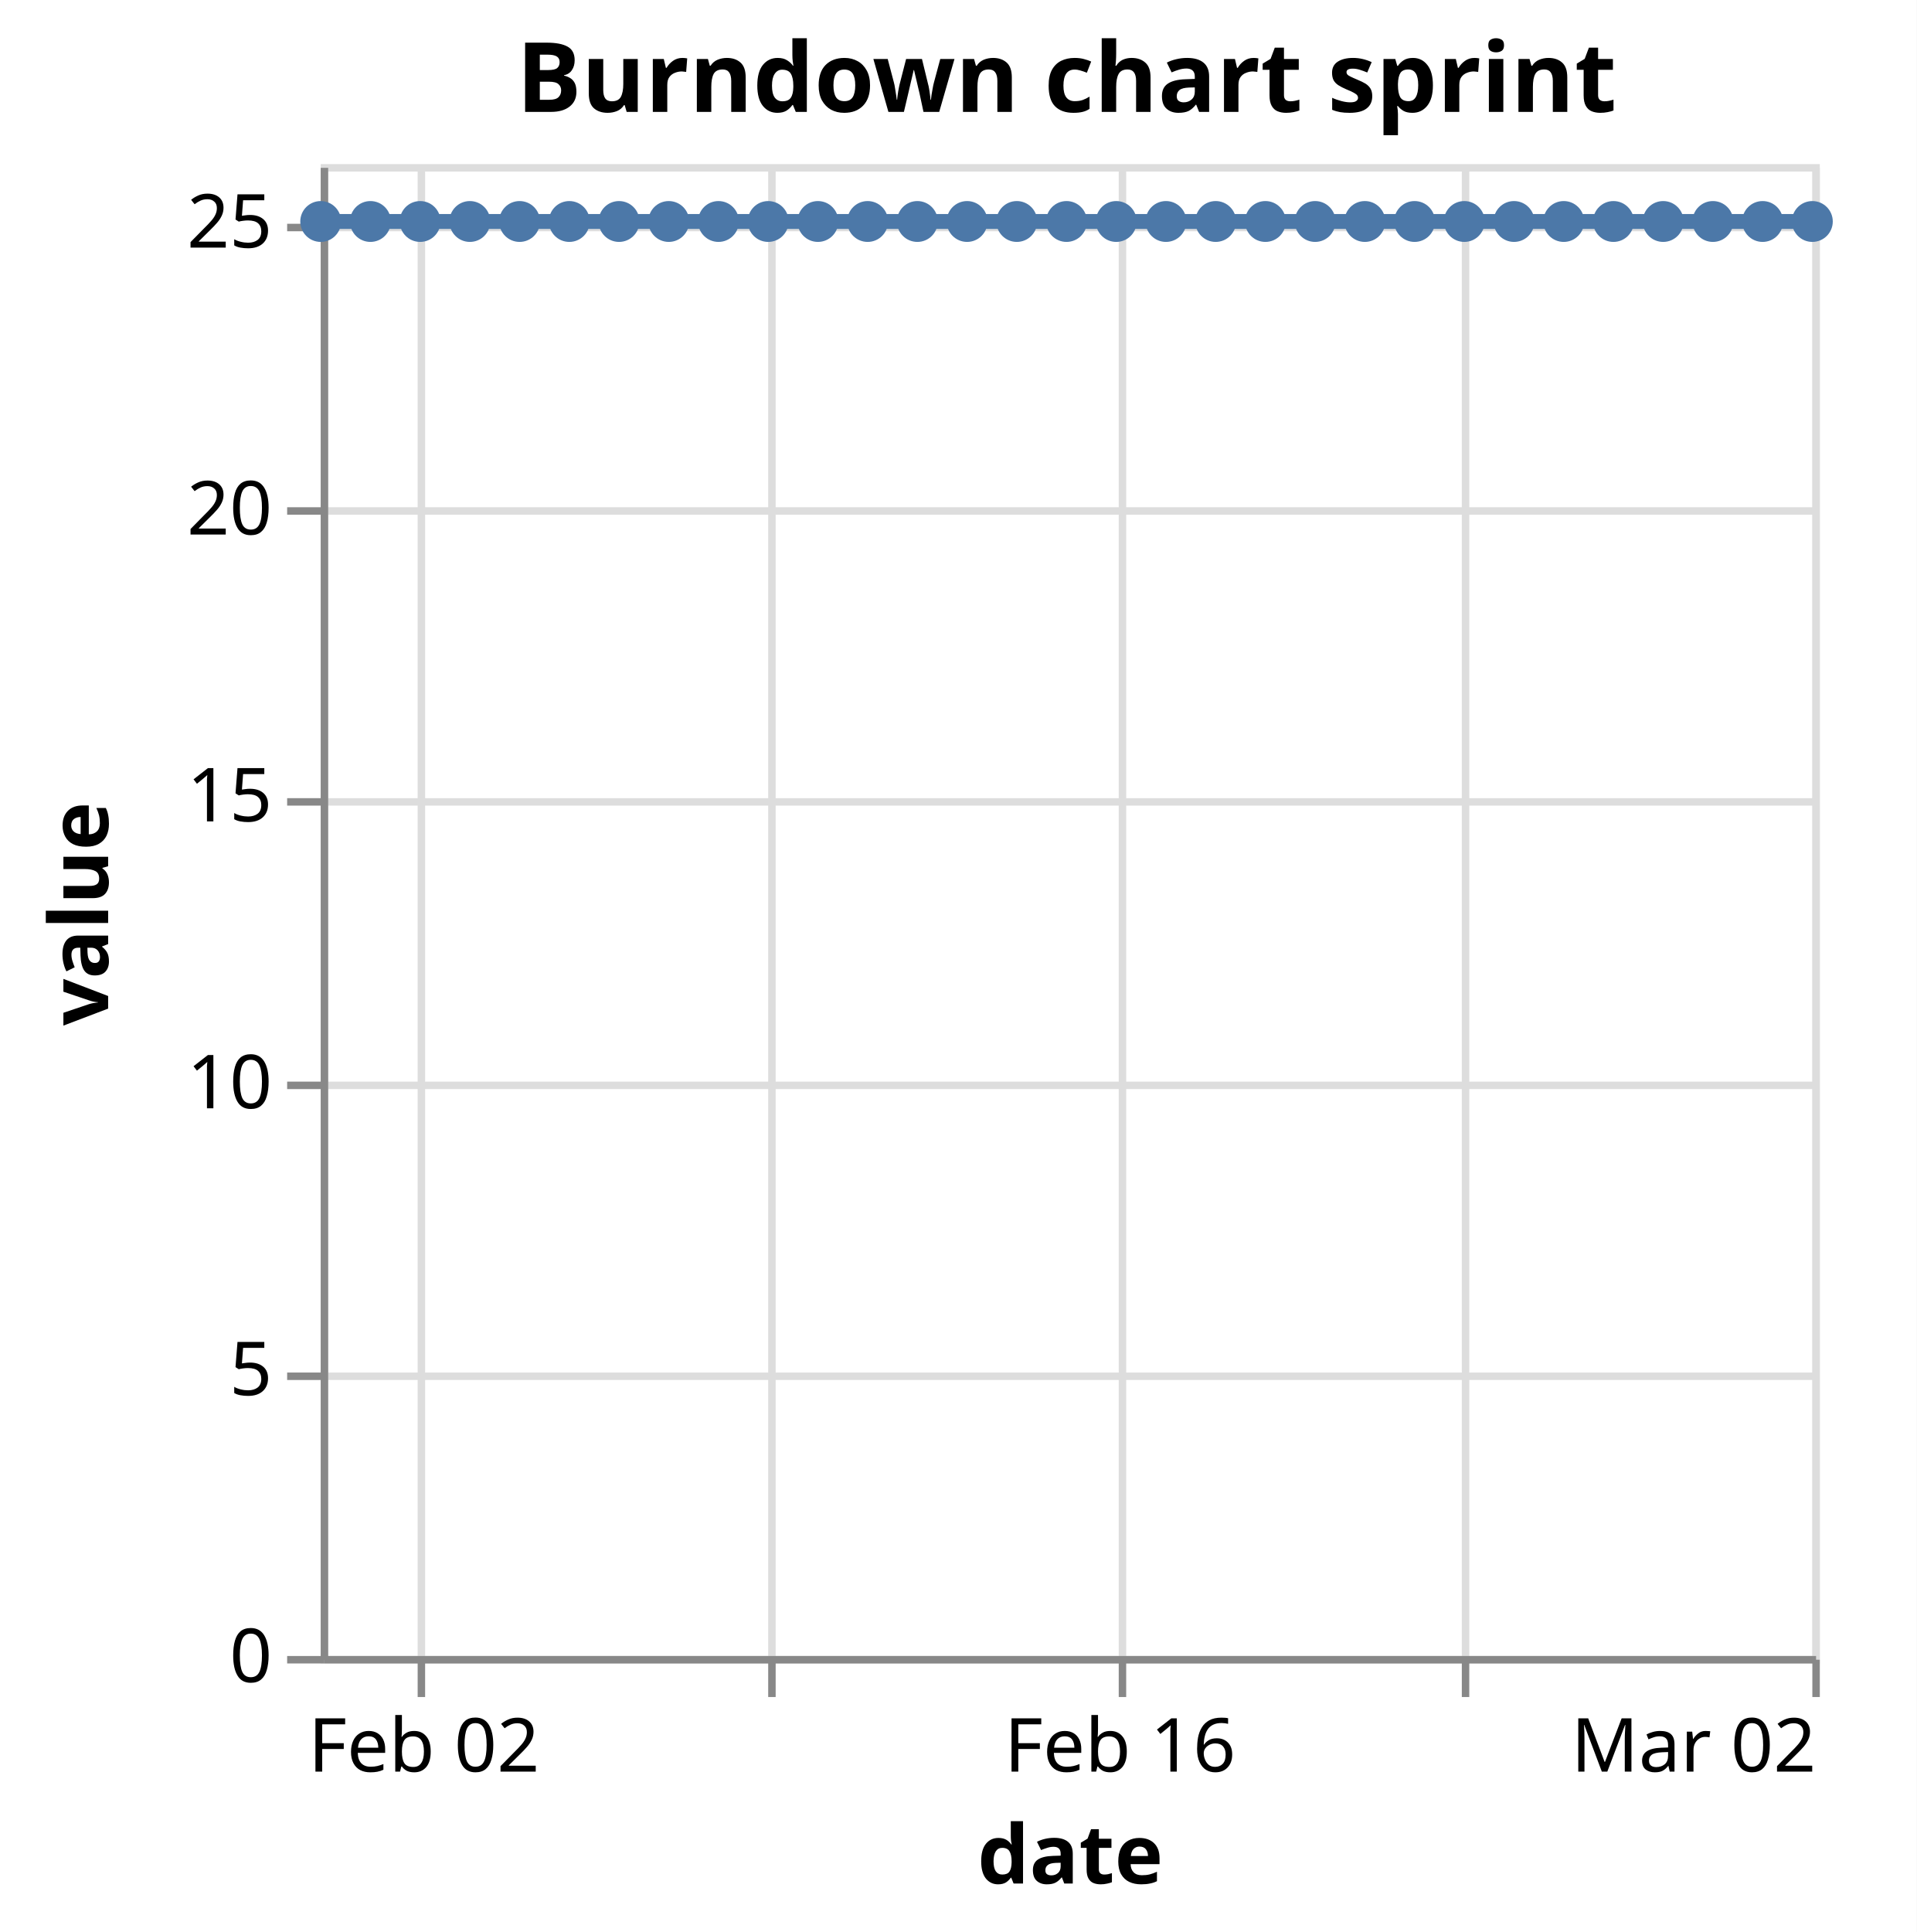
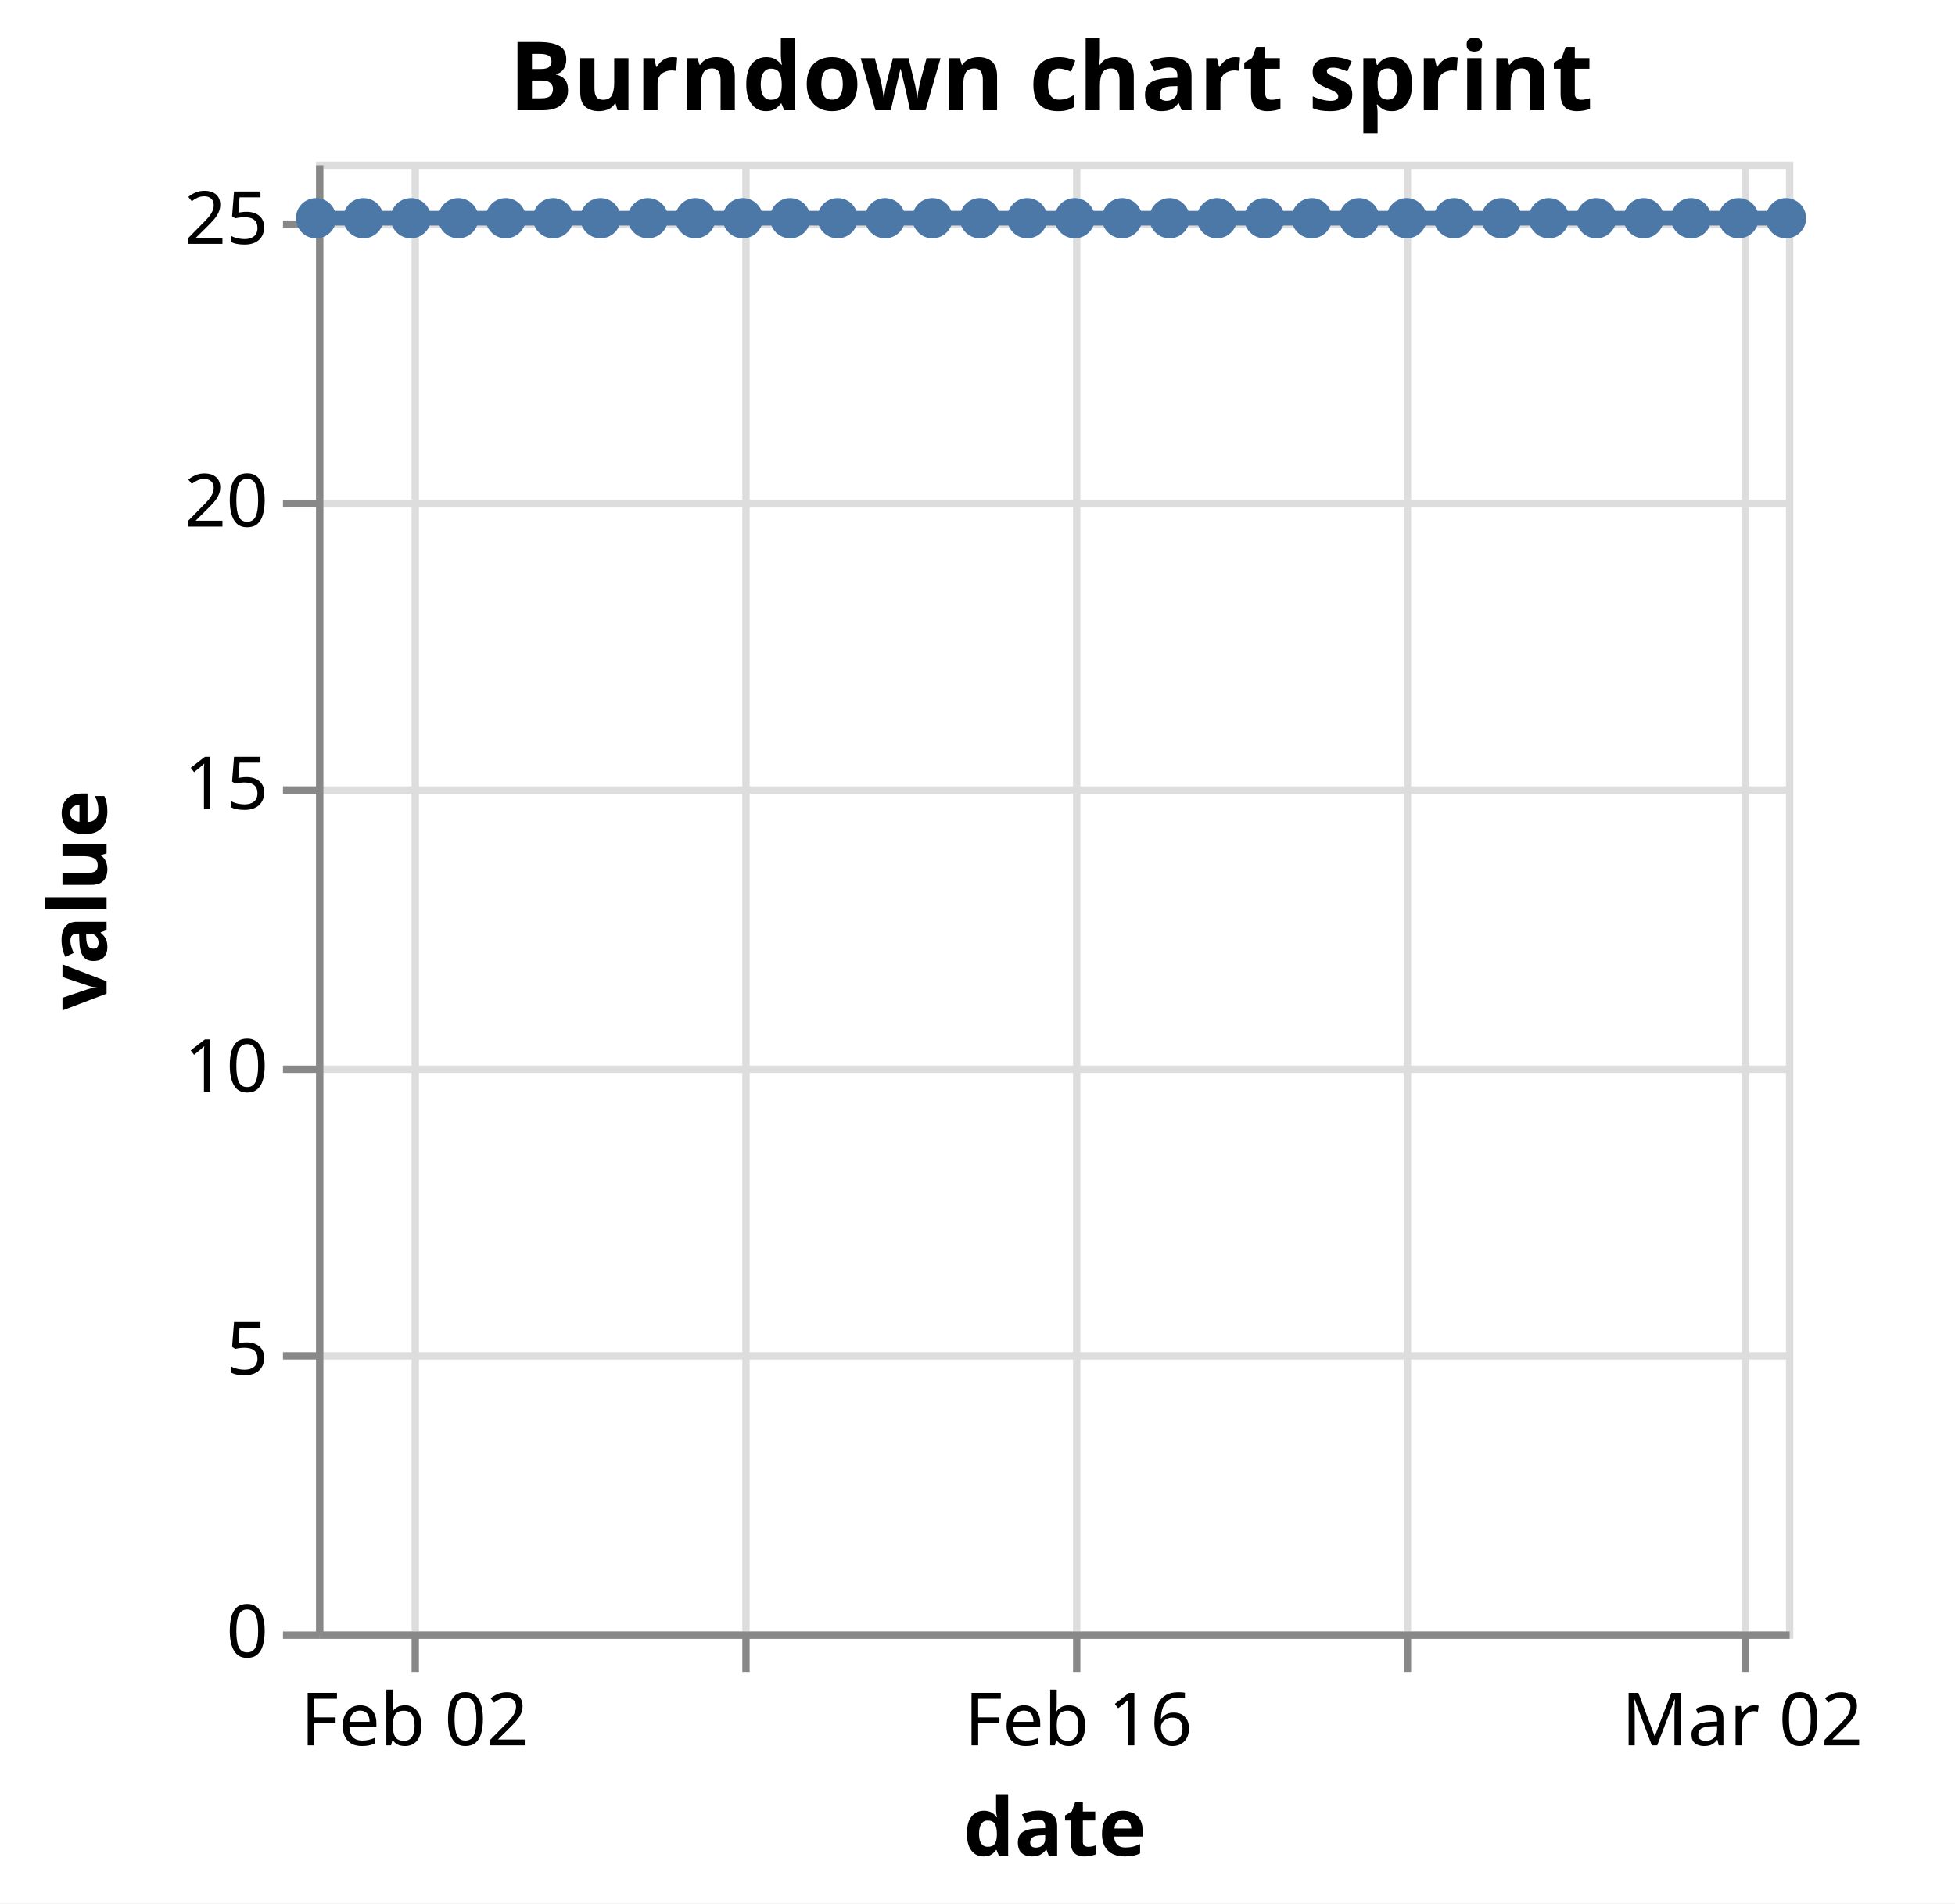
- <svg xmlns="http://www.w3.org/2000/svg" version="1.1" class="marks" width="257" height="259" viewBox="0 0 257 259">
-   <rect width="257" height="259" fill="white" />
+ <svg xmlns="http://www.w3.org/2000/svg" version="1.1" class="marks" width="266" height="259" viewBox="0 0 266 259">
+   <rect width="266" height="259" fill="white" />
  <g fill="none" stroke-miterlimit="10" transform="translate(43,22)">
    <g class="mark-group role-frame root" role="graphics-object" aria-roledescription="group mark container">
      <g transform="translate(0,0)">
        <path class="background" aria-hidden="true" d="M0.5,0.5h200v200h-200Z" stroke="#ddd" />
        <g>
          <g class="mark-group role-axis" aria-hidden="true">
            <g transform="translate(0.5,200.5)">
              <path class="background" aria-hidden="true" d="M0,0h0v0h0Z" pointer-events="none" />
              <g>
                <g class="mark-rule role-axis-grid" pointer-events="none">
                  <line transform="translate(13,-200)" x2="0" y2="200" stroke="#ddd" stroke-width="1" opacity="1" />
-                   <line transform="translate(60,-200)" x2="0" y2="200" stroke="#ddd" stroke-width="1" opacity="1" />
-                   <line transform="translate(107,-200)" x2="0" y2="200" stroke="#ddd" stroke-width="1" opacity="1" />
-                   <line transform="translate(153,-200)" x2="0" y2="200" stroke="#ddd" stroke-width="1" opacity="1" />
-                   <line transform="translate(200,-200)" x2="0" y2="200" stroke="#ddd" stroke-width="1" opacity="1" />
+                   <line transform="translate(58,-200)" x2="0" y2="200" stroke="#ddd" stroke-width="1" opacity="1" />
+                   <line transform="translate(103,-200)" x2="0" y2="200" stroke="#ddd" stroke-width="1" opacity="1" />
+                   <line transform="translate(148,-200)" x2="0" y2="200" stroke="#ddd" stroke-width="1" opacity="1" />
+                   <line transform="translate(194,-200)" x2="0" y2="200" stroke="#ddd" stroke-width="1" opacity="1" />
                </g>
              </g>
              <path class="foreground" aria-hidden="true" d="" pointer-events="none" display="none" />
            </g>
          </g>
          <g class="mark-group role-axis" aria-hidden="true">
            <g transform="translate(0.5,0.5)">
              <path class="background" aria-hidden="true" d="M0,0h0v0h0Z" pointer-events="none" />
              <g>
                <g class="mark-rule role-axis-grid" pointer-events="none">
                  <line transform="translate(0,200)" x2="200" y2="0" stroke="#ddd" stroke-width="1" opacity="1" />
                  <line transform="translate(0,162)" x2="200" y2="0" stroke="#ddd" stroke-width="1" opacity="1" />
                  <line transform="translate(0,123)" x2="200" y2="0" stroke="#ddd" stroke-width="1" opacity="1" />
                  <line transform="translate(0,85)" x2="200" y2="0" stroke="#ddd" stroke-width="1" opacity="1" />
                  <line transform="translate(0,46)" x2="200" y2="0" stroke="#ddd" stroke-width="1" opacity="1" />
                  <line transform="translate(0,8)" x2="200" y2="0" stroke="#ddd" stroke-width="1" opacity="1" />
                </g>
              </g>
              <path class="foreground" aria-hidden="true" d="" pointer-events="none" display="none" />
            </g>
          </g>
-           <g class="mark-group role-axis" role="graphics-symbol" aria-roledescription="axis" aria-label="X-axis titled 'date' for a time scale with values from January 31 to March 02">
+           <g class="mark-group role-axis" role="graphics-symbol" aria-roledescription="axis" aria-label="X-axis titled 'date' for a time scale with values from January 31 to March 03">
            <g transform="translate(0.5,200.5)">
              <path class="background" aria-hidden="true" d="M0,0h0v0h0Z" pointer-events="none" />
              <g>
                <g class="mark-rule role-axis-tick" pointer-events="none">
                  <line transform="translate(13,0)" x2="0" y2="5" stroke="#888" stroke-width="1" opacity="1" />
-                   <line transform="translate(60,0)" x2="0" y2="5" stroke="#888" stroke-width="1" opacity="1" />
-                   <line transform="translate(107,0)" x2="0" y2="5" stroke="#888" stroke-width="1" opacity="1" />
-                   <line transform="translate(153,0)" x2="0" y2="5" stroke="#888" stroke-width="1" opacity="1" />
-                   <line transform="translate(200,0)" x2="0" y2="5" stroke="#888" stroke-width="1" opacity="1" />
+                   <line transform="translate(58,0)" x2="0" y2="5" stroke="#888" stroke-width="1" opacity="1" />
+                   <line transform="translate(103,0)" x2="0" y2="5" stroke="#888" stroke-width="1" opacity="1" />
+                   <line transform="translate(148,0)" x2="0" y2="5" stroke="#888" stroke-width="1" opacity="1" />
+                   <line transform="translate(194,0)" x2="0" y2="5" stroke="#888" stroke-width="1" opacity="1" />
                </g>
                <g class="mark-text role-axis-label" pointer-events="none">
-                   <text text-anchor="middle" transform="translate(13.33333,15)" font-family="sans-serif" font-size="10px" fill="#000" opacity="1">Feb 02</text>
-                   <text text-anchor="middle" transform="translate(60,15)" font-family="sans-serif" font-size="10px" fill="#000" opacity="0">Feb 09</text>
-                   <text text-anchor="middle" transform="translate(106.6667,15)" font-family="sans-serif" font-size="10px" fill="#000" opacity="1">Feb 16</text>
-                   <text text-anchor="middle" transform="translate(153.3333,15)" font-family="sans-serif" font-size="10px" fill="#000" opacity="0">Feb 23</text>
-                   <text text-anchor="end" transform="translate(200,15)" font-family="sans-serif" font-size="10px" fill="#000" opacity="1">Mar 02</text>
+                   <text text-anchor="middle" transform="translate(12.90323,15)" font-family="sans-serif" font-size="10px" fill="#000" opacity="1">Feb 02</text>
+                   <text text-anchor="middle" transform="translate(58.06452,15)" font-family="sans-serif" font-size="10px" fill="#000" opacity="0">Feb 09</text>
+                   <text text-anchor="middle" transform="translate(103.2258,15)" font-family="sans-serif" font-size="10px" fill="#000" opacity="1">Feb 16</text>
+                   <text text-anchor="middle" transform="translate(148.3871,15)" font-family="sans-serif" font-size="10px" fill="#000" opacity="0">Feb 23</text>
+                   <text text-anchor="middle" transform="translate(193.5484,15)" font-family="sans-serif" font-size="10px" fill="#000" opacity="1">Mar 02</text>
                </g>
                <g class="mark-rule role-axis-domain" pointer-events="none">
                  <line transform="translate(0,0)" x2="200" y2="0" stroke="#888" stroke-width="1" opacity="1" />
                </g>
                <g class="mark-text role-axis-title" pointer-events="none">
                  <text text-anchor="middle" transform="translate(100,30)" font-family="sans-serif" font-size="11px" font-weight="bold" fill="#000" opacity="1">date</text>
                </g>
              </g>
              <path class="foreground" aria-hidden="true" d="" pointer-events="none" display="none" />
            </g>
          </g>
          <g class="mark-group role-axis" role="graphics-symbol" aria-roledescription="axis" aria-label="Y-axis titled 'value' for a linear scale with values from 0 to 26">
            <g transform="translate(0.5,0.5)">
              <path class="background" aria-hidden="true" d="M0,0h0v0h0Z" pointer-events="none" />
              <g>
                <g class="mark-rule role-axis-tick" pointer-events="none">
                  <line transform="translate(0,200)" x2="-5" y2="0" stroke="#888" stroke-width="1" opacity="1" />
                  <line transform="translate(0,162)" x2="-5" y2="0" stroke="#888" stroke-width="1" opacity="1" />
                  <line transform="translate(0,123)" x2="-5" y2="0" stroke="#888" stroke-width="1" opacity="1" />
                  <line transform="translate(0,85)" x2="-5" y2="0" stroke="#888" stroke-width="1" opacity="1" />
                  <line transform="translate(0,46)" x2="-5" y2="0" stroke="#888" stroke-width="1" opacity="1" />
                  <line transform="translate(0,8)" x2="-5" y2="0" stroke="#888" stroke-width="1" opacity="1" />
                </g>
                <g class="mark-text role-axis-label" pointer-events="none">
                  <text text-anchor="end" transform="translate(-7,203)" font-family="sans-serif" font-size="10px" fill="#000" opacity="1">0</text>
                  <text text-anchor="end" transform="translate(-7,164.5385)" font-family="sans-serif" font-size="10px" fill="#000" opacity="1">5</text>
                  <text text-anchor="end" transform="translate(-7,126.0769)" font-family="sans-serif" font-size="10px" fill="#000" opacity="1">10</text>
                  <text text-anchor="end" transform="translate(-7,87.61538)" font-family="sans-serif" font-size="10px" fill="#000" opacity="1">15</text>
                  <text text-anchor="end" transform="translate(-7,49.15385)" font-family="sans-serif" font-size="10px" fill="#000" opacity="1">20</text>
                  <text text-anchor="end" transform="translate(-7,10.69231)" font-family="sans-serif" font-size="10px" fill="#000" opacity="1">25</text>
                </g>
                <g class="mark-rule role-axis-domain" pointer-events="none">
                  <line transform="translate(0,200)" x2="0" y2="-200" stroke="#888" stroke-width="1" opacity="1" />
                </g>
                <g class="mark-text role-axis-title" pointer-events="none">
                  <text text-anchor="middle" transform="translate(-27,100) rotate(-90) translate(0,-2)" font-family="sans-serif" font-size="11px" font-weight="bold" fill="#000" opacity="1">value</text>
                </g>
              </g>
              <path class="foreground" aria-hidden="true" d="" pointer-events="none" display="none" />
            </g>
          </g>
          <g class="mark-line role-mark layer_0_layer_0_marks" role="graphics-object" aria-roledescription="line mark container">
-             <path aria-label="date: Jan 31; value: 25" role="graphics-symbol" aria-roledescription="line mark" d="M0,7.692L6.667,7.692L13.333,7.692L20,7.692L26.667,7.692L33.333,7.692L40,7.692L46.667,7.692L53.333,7.692L60,7.692L66.667,7.692L73.333,7.692L80,7.692L86.667,7.692L93.333,7.692L100,7.692L106.667,7.692L113.333,7.692L120,7.692L126.667,7.692L133.333,7.692L140,7.692L146.667,7.692L153.333,7.692L160,7.692L166.667,7.692L173.333,7.692L180,7.692L186.667,7.692L193.333,7.692L200,7.692" stroke="#4c78a8" stroke-width="2" />
+             <path aria-label="date: Jan 31; value: 25" role="graphics-symbol" aria-roledescription="line mark" d="M0,7.692L6.452,7.692L12.903,7.692L19.355,7.692L25.806,7.692L32.258,7.692L38.71,7.692L45.161,7.692L51.613,7.692L58.065,7.692L64.516,7.692L70.968,7.692L77.419,7.692L83.871,7.692L90.323,7.692L96.774,7.692L103.226,7.692L109.677,7.692L116.129,7.692L122.581,7.692L129.032,7.692L135.484,7.692L141.935,7.692L148.387,7.692L154.839,7.692L161.29,7.692L167.742,7.692L174.194,7.692L180.645,7.692L187.097,7.692L193.548,7.692L200,7.692" stroke="#4c78a8" stroke-width="2" />
          </g>
          <g class="mark-symbol role-mark layer_0_layer_1_marks" role="graphics-object" aria-roledescription="symbol mark container">
            <path aria-label="date: Jan 31; value: 25" role="graphics-symbol" aria-roledescription="point" transform="translate(0,7.692308)" d="M2.739,0A2.739,2.739,0,1,1,-2.739,0A2.739,2.739,0,1,1,2.739,0" fill="#4c78a8" stroke-width="2" opacity="1" />
-             <path aria-label="date: Feb 01; value: 25" role="graphics-symbol" aria-roledescription="point" transform="translate(6.666667,7.692308)" d="M2.739,0A2.739,2.739,0,1,1,-2.739,0A2.739,2.739,0,1,1,2.739,0" fill="#4c78a8" stroke-width="2" opacity="1" />
-             <path aria-label="date: Feb 02; value: 25" role="graphics-symbol" aria-roledescription="point" transform="translate(13.33333,7.692308)" d="M2.739,0A2.739,2.739,0,1,1,-2.739,0A2.739,2.739,0,1,1,2.739,0" fill="#4c78a8" stroke-width="2" opacity="1" />
-             <path aria-label="date: Feb 03; value: 25" role="graphics-symbol" aria-roledescription="point" transform="translate(20,7.692308)" d="M2.739,0A2.739,2.739,0,1,1,-2.739,0A2.739,2.739,0,1,1,2.739,0" fill="#4c78a8" stroke-width="2" opacity="1" />
-             <path aria-label="date: Feb 04; value: 25" role="graphics-symbol" aria-roledescription="point" transform="translate(26.66667,7.692308)" d="M2.739,0A2.739,2.739,0,1,1,-2.739,0A2.739,2.739,0,1,1,2.739,0" fill="#4c78a8" stroke-width="2" opacity="1" />
-             <path aria-label="date: Feb 05; value: 25" role="graphics-symbol" aria-roledescription="point" transform="translate(33.33333,7.692308)" d="M2.739,0A2.739,2.739,0,1,1,-2.739,0A2.739,2.739,0,1,1,2.739,0" fill="#4c78a8" stroke-width="2" opacity="1" />
-             <path aria-label="date: Feb 06; value: 25" role="graphics-symbol" aria-roledescription="point" transform="translate(40,7.692308)" d="M2.739,0A2.739,2.739,0,1,1,-2.739,0A2.739,2.739,0,1,1,2.739,0" fill="#4c78a8" stroke-width="2" opacity="1" />
-             <path aria-label="date: Feb 07; value: 25" role="graphics-symbol" aria-roledescription="point" transform="translate(46.66667,7.692308)" d="M2.739,0A2.739,2.739,0,1,1,-2.739,0A2.739,2.739,0,1,1,2.739,0" fill="#4c78a8" stroke-width="2" opacity="1" />
-             <path aria-label="date: Feb 08; value: 25" role="graphics-symbol" aria-roledescription="point" transform="translate(53.33333,7.692308)" d="M2.739,0A2.739,2.739,0,1,1,-2.739,0A2.739,2.739,0,1,1,2.739,0" fill="#4c78a8" stroke-width="2" opacity="1" />
-             <path aria-label="date: Feb 09; value: 25" role="graphics-symbol" aria-roledescription="point" transform="translate(60,7.692308)" d="M2.739,0A2.739,2.739,0,1,1,-2.739,0A2.739,2.739,0,1,1,2.739,0" fill="#4c78a8" stroke-width="2" opacity="1" />
-             <path aria-label="date: Feb 10; value: 25" role="graphics-symbol" aria-roledescription="point" transform="translate(66.66667,7.692308)" d="M2.739,0A2.739,2.739,0,1,1,-2.739,0A2.739,2.739,0,1,1,2.739,0" fill="#4c78a8" stroke-width="2" opacity="1" />
-             <path aria-label="date: Feb 11; value: 25" role="graphics-symbol" aria-roledescription="point" transform="translate(73.33333,7.692308)" d="M2.739,0A2.739,2.739,0,1,1,-2.739,0A2.739,2.739,0,1,1,2.739,0" fill="#4c78a8" stroke-width="2" opacity="1" />
-             <path aria-label="date: Feb 12; value: 25" role="graphics-symbol" aria-roledescription="point" transform="translate(80,7.692308)" d="M2.739,0A2.739,2.739,0,1,1,-2.739,0A2.739,2.739,0,1,1,2.739,0" fill="#4c78a8" stroke-width="2" opacity="1" />
-             <path aria-label="date: Feb 13; value: 25" role="graphics-symbol" aria-roledescription="point" transform="translate(86.66667,7.692308)" d="M2.739,0A2.739,2.739,0,1,1,-2.739,0A2.739,2.739,0,1,1,2.739,0" fill="#4c78a8" stroke-width="2" opacity="1" />
-             <path aria-label="date: Feb 14; value: 25" role="graphics-symbol" aria-roledescription="point" transform="translate(93.33333,7.692308)" d="M2.739,0A2.739,2.739,0,1,1,-2.739,0A2.739,2.739,0,1,1,2.739,0" fill="#4c78a8" stroke-width="2" opacity="1" />
-             <path aria-label="date: Feb 15; value: 25" role="graphics-symbol" aria-roledescription="point" transform="translate(100,7.692308)" d="M2.739,0A2.739,2.739,0,1,1,-2.739,0A2.739,2.739,0,1,1,2.739,0" fill="#4c78a8" stroke-width="2" opacity="1" />
-             <path aria-label="date: Feb 16; value: 25" role="graphics-symbol" aria-roledescription="point" transform="translate(106.6667,7.692308)" d="M2.739,0A2.739,2.739,0,1,1,-2.739,0A2.739,2.739,0,1,1,2.739,0" fill="#4c78a8" stroke-width="2" opacity="1" />
-             <path aria-label="date: Feb 17; value: 25" role="graphics-symbol" aria-roledescription="point" transform="translate(113.3333,7.692308)" d="M2.739,0A2.739,2.739,0,1,1,-2.739,0A2.739,2.739,0,1,1,2.739,0" fill="#4c78a8" stroke-width="2" opacity="1" />
-             <path aria-label="date: Feb 18; value: 25" role="graphics-symbol" aria-roledescription="point" transform="translate(120,7.692308)" d="M2.739,0A2.739,2.739,0,1,1,-2.739,0A2.739,2.739,0,1,1,2.739,0" fill="#4c78a8" stroke-width="2" opacity="1" />
-             <path aria-label="date: Feb 19; value: 25" role="graphics-symbol" aria-roledescription="point" transform="translate(126.6667,7.692308)" d="M2.739,0A2.739,2.739,0,1,1,-2.739,0A2.739,2.739,0,1,1,2.739,0" fill="#4c78a8" stroke-width="2" opacity="1" />
-             <path aria-label="date: Feb 20; value: 25" role="graphics-symbol" aria-roledescription="point" transform="translate(133.3333,7.692308)" d="M2.739,0A2.739,2.739,0,1,1,-2.739,0A2.739,2.739,0,1,1,2.739,0" fill="#4c78a8" stroke-width="2" opacity="1" />
-             <path aria-label="date: Feb 21; value: 25" role="graphics-symbol" aria-roledescription="point" transform="translate(140,7.692308)" d="M2.739,0A2.739,2.739,0,1,1,-2.739,0A2.739,2.739,0,1,1,2.739,0" fill="#4c78a8" stroke-width="2" opacity="1" />
-             <path aria-label="date: Feb 22; value: 25" role="graphics-symbol" aria-roledescription="point" transform="translate(146.6667,7.692308)" d="M2.739,0A2.739,2.739,0,1,1,-2.739,0A2.739,2.739,0,1,1,2.739,0" fill="#4c78a8" stroke-width="2" opacity="1" />
-             <path aria-label="date: Feb 23; value: 25" role="graphics-symbol" aria-roledescription="point" transform="translate(153.3333,7.692308)" d="M2.739,0A2.739,2.739,0,1,1,-2.739,0A2.739,2.739,0,1,1,2.739,0" fill="#4c78a8" stroke-width="2" opacity="1" />
-             <path aria-label="date: Feb 24; value: 25" role="graphics-symbol" aria-roledescription="point" transform="translate(160,7.692308)" d="M2.739,0A2.739,2.739,0,1,1,-2.739,0A2.739,2.739,0,1,1,2.739,0" fill="#4c78a8" stroke-width="2" opacity="1" />
-             <path aria-label="date: Feb 25; value: 25" role="graphics-symbol" aria-roledescription="point" transform="translate(166.6667,7.692308)" d="M2.739,0A2.739,2.739,0,1,1,-2.739,0A2.739,2.739,0,1,1,2.739,0" fill="#4c78a8" stroke-width="2" opacity="1" />
-             <path aria-label="date: Feb 26; value: 25" role="graphics-symbol" aria-roledescription="point" transform="translate(173.3333,7.692308)" d="M2.739,0A2.739,2.739,0,1,1,-2.739,0A2.739,2.739,0,1,1,2.739,0" fill="#4c78a8" stroke-width="2" opacity="1" />
-             <path aria-label="date: Feb 27; value: 25" role="graphics-symbol" aria-roledescription="point" transform="translate(180,7.692308)" d="M2.739,0A2.739,2.739,0,1,1,-2.739,0A2.739,2.739,0,1,1,2.739,0" fill="#4c78a8" stroke-width="2" opacity="1" />
-             <path aria-label="date: Feb 28; value: 25" role="graphics-symbol" aria-roledescription="point" transform="translate(186.6667,7.692308)" d="M2.739,0A2.739,2.739,0,1,1,-2.739,0A2.739,2.739,0,1,1,2.739,0" fill="#4c78a8" stroke-width="2" opacity="1" />
-             <path aria-label="date: Mar 01; value: 25" role="graphics-symbol" aria-roledescription="point" transform="translate(193.3333,7.692308)" d="M2.739,0A2.739,2.739,0,1,1,-2.739,0A2.739,2.739,0,1,1,2.739,0" fill="#4c78a8" stroke-width="2" opacity="1" />
-             <path aria-label="date: Mar 02; value: 25" role="graphics-symbol" aria-roledescription="point" transform="translate(200,7.692308)" d="M2.739,0A2.739,2.739,0,1,1,-2.739,0A2.739,2.739,0,1,1,2.739,0" fill="#4c78a8" stroke-width="2" opacity="1" />
+             <path aria-label="date: Feb 01; value: 25" role="graphics-symbol" aria-roledescription="point" transform="translate(6.451613,7.692308)" d="M2.739,0A2.739,2.739,0,1,1,-2.739,0A2.739,2.739,0,1,1,2.739,0" fill="#4c78a8" stroke-width="2" opacity="1" />
+             <path aria-label="date: Feb 02; value: 25" role="graphics-symbol" aria-roledescription="point" transform="translate(12.90323,7.692308)" d="M2.739,0A2.739,2.739,0,1,1,-2.739,0A2.739,2.739,0,1,1,2.739,0" fill="#4c78a8" stroke-width="2" opacity="1" />
+             <path aria-label="date: Feb 03; value: 25" role="graphics-symbol" aria-roledescription="point" transform="translate(19.35484,7.692308)" d="M2.739,0A2.739,2.739,0,1,1,-2.739,0A2.739,2.739,0,1,1,2.739,0" fill="#4c78a8" stroke-width="2" opacity="1" />
+             <path aria-label="date: Feb 04; value: 25" role="graphics-symbol" aria-roledescription="point" transform="translate(25.80645,7.692308)" d="M2.739,0A2.739,2.739,0,1,1,-2.739,0A2.739,2.739,0,1,1,2.739,0" fill="#4c78a8" stroke-width="2" opacity="1" />
+             <path aria-label="date: Feb 05; value: 25" role="graphics-symbol" aria-roledescription="point" transform="translate(32.25806,7.692308)" d="M2.739,0A2.739,2.739,0,1,1,-2.739,0A2.739,2.739,0,1,1,2.739,0" fill="#4c78a8" stroke-width="2" opacity="1" />
+             <path aria-label="date: Feb 06; value: 25" role="graphics-symbol" aria-roledescription="point" transform="translate(38.70968,7.692308)" d="M2.739,0A2.739,2.739,0,1,1,-2.739,0A2.739,2.739,0,1,1,2.739,0" fill="#4c78a8" stroke-width="2" opacity="1" />
+             <path aria-label="date: Feb 07; value: 25" role="graphics-symbol" aria-roledescription="point" transform="translate(45.16129,7.692308)" d="M2.739,0A2.739,2.739,0,1,1,-2.739,0A2.739,2.739,0,1,1,2.739,0" fill="#4c78a8" stroke-width="2" opacity="1" />
+             <path aria-label="date: Feb 08; value: 25" role="graphics-symbol" aria-roledescription="point" transform="translate(51.6129,7.692308)" d="M2.739,0A2.739,2.739,0,1,1,-2.739,0A2.739,2.739,0,1,1,2.739,0" fill="#4c78a8" stroke-width="2" opacity="1" />
+             <path aria-label="date: Feb 09; value: 25" role="graphics-symbol" aria-roledescription="point" transform="translate(58.06452,7.692308)" d="M2.739,0A2.739,2.739,0,1,1,-2.739,0A2.739,2.739,0,1,1,2.739,0" fill="#4c78a8" stroke-width="2" opacity="1" />
+             <path aria-label="date: Feb 10; value: 25" role="graphics-symbol" aria-roledescription="point" transform="translate(64.51613,7.692308)" d="M2.739,0A2.739,2.739,0,1,1,-2.739,0A2.739,2.739,0,1,1,2.739,0" fill="#4c78a8" stroke-width="2" opacity="1" />
+             <path aria-label="date: Feb 11; value: 25" role="graphics-symbol" aria-roledescription="point" transform="translate(70.96774,7.692308)" d="M2.739,0A2.739,2.739,0,1,1,-2.739,0A2.739,2.739,0,1,1,2.739,0" fill="#4c78a8" stroke-width="2" opacity="1" />
+             <path aria-label="date: Feb 12; value: 25" role="graphics-symbol" aria-roledescription="point" transform="translate(77.41935,7.692308)" d="M2.739,0A2.739,2.739,0,1,1,-2.739,0A2.739,2.739,0,1,1,2.739,0" fill="#4c78a8" stroke-width="2" opacity="1" />
+             <path aria-label="date: Feb 13; value: 25" role="graphics-symbol" aria-roledescription="point" transform="translate(83.87097,7.692308)" d="M2.739,0A2.739,2.739,0,1,1,-2.739,0A2.739,2.739,0,1,1,2.739,0" fill="#4c78a8" stroke-width="2" opacity="1" />
+             <path aria-label="date: Feb 14; value: 25" role="graphics-symbol" aria-roledescription="point" transform="translate(90.32258,7.692308)" d="M2.739,0A2.739,2.739,0,1,1,-2.739,0A2.739,2.739,0,1,1,2.739,0" fill="#4c78a8" stroke-width="2" opacity="1" />
+             <path aria-label="date: Feb 15; value: 25" role="graphics-symbol" aria-roledescription="point" transform="translate(96.77419,7.692308)" d="M2.739,0A2.739,2.739,0,1,1,-2.739,0A2.739,2.739,0,1,1,2.739,0" fill="#4c78a8" stroke-width="2" opacity="1" />
+             <path aria-label="date: Feb 16; value: 25" role="graphics-symbol" aria-roledescription="point" transform="translate(103.2258,7.692308)" d="M2.739,0A2.739,2.739,0,1,1,-2.739,0A2.739,2.739,0,1,1,2.739,0" fill="#4c78a8" stroke-width="2" opacity="1" />
+             <path aria-label="date: Feb 17; value: 25" role="graphics-symbol" aria-roledescription="point" transform="translate(109.6774,7.692308)" d="M2.739,0A2.739,2.739,0,1,1,-2.739,0A2.739,2.739,0,1,1,2.739,0" fill="#4c78a8" stroke-width="2" opacity="1" />
+             <path aria-label="date: Feb 18; value: 25" role="graphics-symbol" aria-roledescription="point" transform="translate(116.129,7.692308)" d="M2.739,0A2.739,2.739,0,1,1,-2.739,0A2.739,2.739,0,1,1,2.739,0" fill="#4c78a8" stroke-width="2" opacity="1" />
+             <path aria-label="date: Feb 19; value: 25" role="graphics-symbol" aria-roledescription="point" transform="translate(122.5806,7.692308)" d="M2.739,0A2.739,2.739,0,1,1,-2.739,0A2.739,2.739,0,1,1,2.739,0" fill="#4c78a8" stroke-width="2" opacity="1" />
+             <path aria-label="date: Feb 20; value: 25" role="graphics-symbol" aria-roledescription="point" transform="translate(129.0323,7.692308)" d="M2.739,0A2.739,2.739,0,1,1,-2.739,0A2.739,2.739,0,1,1,2.739,0" fill="#4c78a8" stroke-width="2" opacity="1" />
+             <path aria-label="date: Feb 21; value: 25" role="graphics-symbol" aria-roledescription="point" transform="translate(135.4839,7.692308)" d="M2.739,0A2.739,2.739,0,1,1,-2.739,0A2.739,2.739,0,1,1,2.739,0" fill="#4c78a8" stroke-width="2" opacity="1" />
+             <path aria-label="date: Feb 22; value: 25" role="graphics-symbol" aria-roledescription="point" transform="translate(141.9355,7.692308)" d="M2.739,0A2.739,2.739,0,1,1,-2.739,0A2.739,2.739,0,1,1,2.739,0" fill="#4c78a8" stroke-width="2" opacity="1" />
+             <path aria-label="date: Feb 23; value: 25" role="graphics-symbol" aria-roledescription="point" transform="translate(148.3871,7.692308)" d="M2.739,0A2.739,2.739,0,1,1,-2.739,0A2.739,2.739,0,1,1,2.739,0" fill="#4c78a8" stroke-width="2" opacity="1" />
+             <path aria-label="date: Feb 24; value: 25" role="graphics-symbol" aria-roledescription="point" transform="translate(154.8387,7.692308)" d="M2.739,0A2.739,2.739,0,1,1,-2.739,0A2.739,2.739,0,1,1,2.739,0" fill="#4c78a8" stroke-width="2" opacity="1" />
+             <path aria-label="date: Feb 25; value: 25" role="graphics-symbol" aria-roledescription="point" transform="translate(161.2903,7.692308)" d="M2.739,0A2.739,2.739,0,1,1,-2.739,0A2.739,2.739,0,1,1,2.739,0" fill="#4c78a8" stroke-width="2" opacity="1" />
+             <path aria-label="date: Feb 26; value: 25" role="graphics-symbol" aria-roledescription="point" transform="translate(167.7419,7.692308)" d="M2.739,0A2.739,2.739,0,1,1,-2.739,0A2.739,2.739,0,1,1,2.739,0" fill="#4c78a8" stroke-width="2" opacity="1" />
+             <path aria-label="date: Feb 27; value: 25" role="graphics-symbol" aria-roledescription="point" transform="translate(174.1935,7.692308)" d="M2.739,0A2.739,2.739,0,1,1,-2.739,0A2.739,2.739,0,1,1,2.739,0" fill="#4c78a8" stroke-width="2" opacity="1" />
+             <path aria-label="date: Feb 28; value: 25" role="graphics-symbol" aria-roledescription="point" transform="translate(180.6452,7.692308)" d="M2.739,0A2.739,2.739,0,1,1,-2.739,0A2.739,2.739,0,1,1,2.739,0" fill="#4c78a8" stroke-width="2" opacity="1" />
+             <path aria-label="date: Mar 01; value: 25" role="graphics-symbol" aria-roledescription="point" transform="translate(187.0968,7.692308)" d="M2.739,0A2.739,2.739,0,1,1,-2.739,0A2.739,2.739,0,1,1,2.739,0" fill="#4c78a8" stroke-width="2" opacity="1" />
+             <path aria-label="date: Mar 02; value: 25" role="graphics-symbol" aria-roledescription="point" transform="translate(193.5484,7.692308)" d="M2.739,0A2.739,2.739,0,1,1,-2.739,0A2.739,2.739,0,1,1,2.739,0" fill="#4c78a8" stroke-width="2" opacity="1" />
+             <path aria-label="date: Mar 03; value: 25" role="graphics-symbol" aria-roledescription="point" transform="translate(200,7.692308)" d="M2.739,0A2.739,2.739,0,1,1,-2.739,0A2.739,2.739,0,1,1,2.739,0" fill="#4c78a8" stroke-width="2" opacity="1" />
          </g>
          <g class="mark-group role-title">
            <g transform="translate(100,-17)">
              <path class="background" aria-hidden="true" d="M0,0h0v0h0Z" pointer-events="none" />
              <g>
                <g class="mark-text role-title-text" role="graphics-symbol" aria-roledescription="title" aria-label="Title text 'Burndown chart sprint'" pointer-events="none">
                  <text text-anchor="middle" transform="translate(0,10)" font-family="sans-serif" font-size="13px" font-weight="bold" fill="#000" opacity="1">Burndown chart sprint</text>
                </g>
              </g>
              <path class="foreground" aria-hidden="true" d="" pointer-events="none" display="none" />
            </g>
          </g>
        </g>
        <path class="foreground" aria-hidden="true" d="" display="none" />
      </g>
    </g>
  </g>
</svg>
